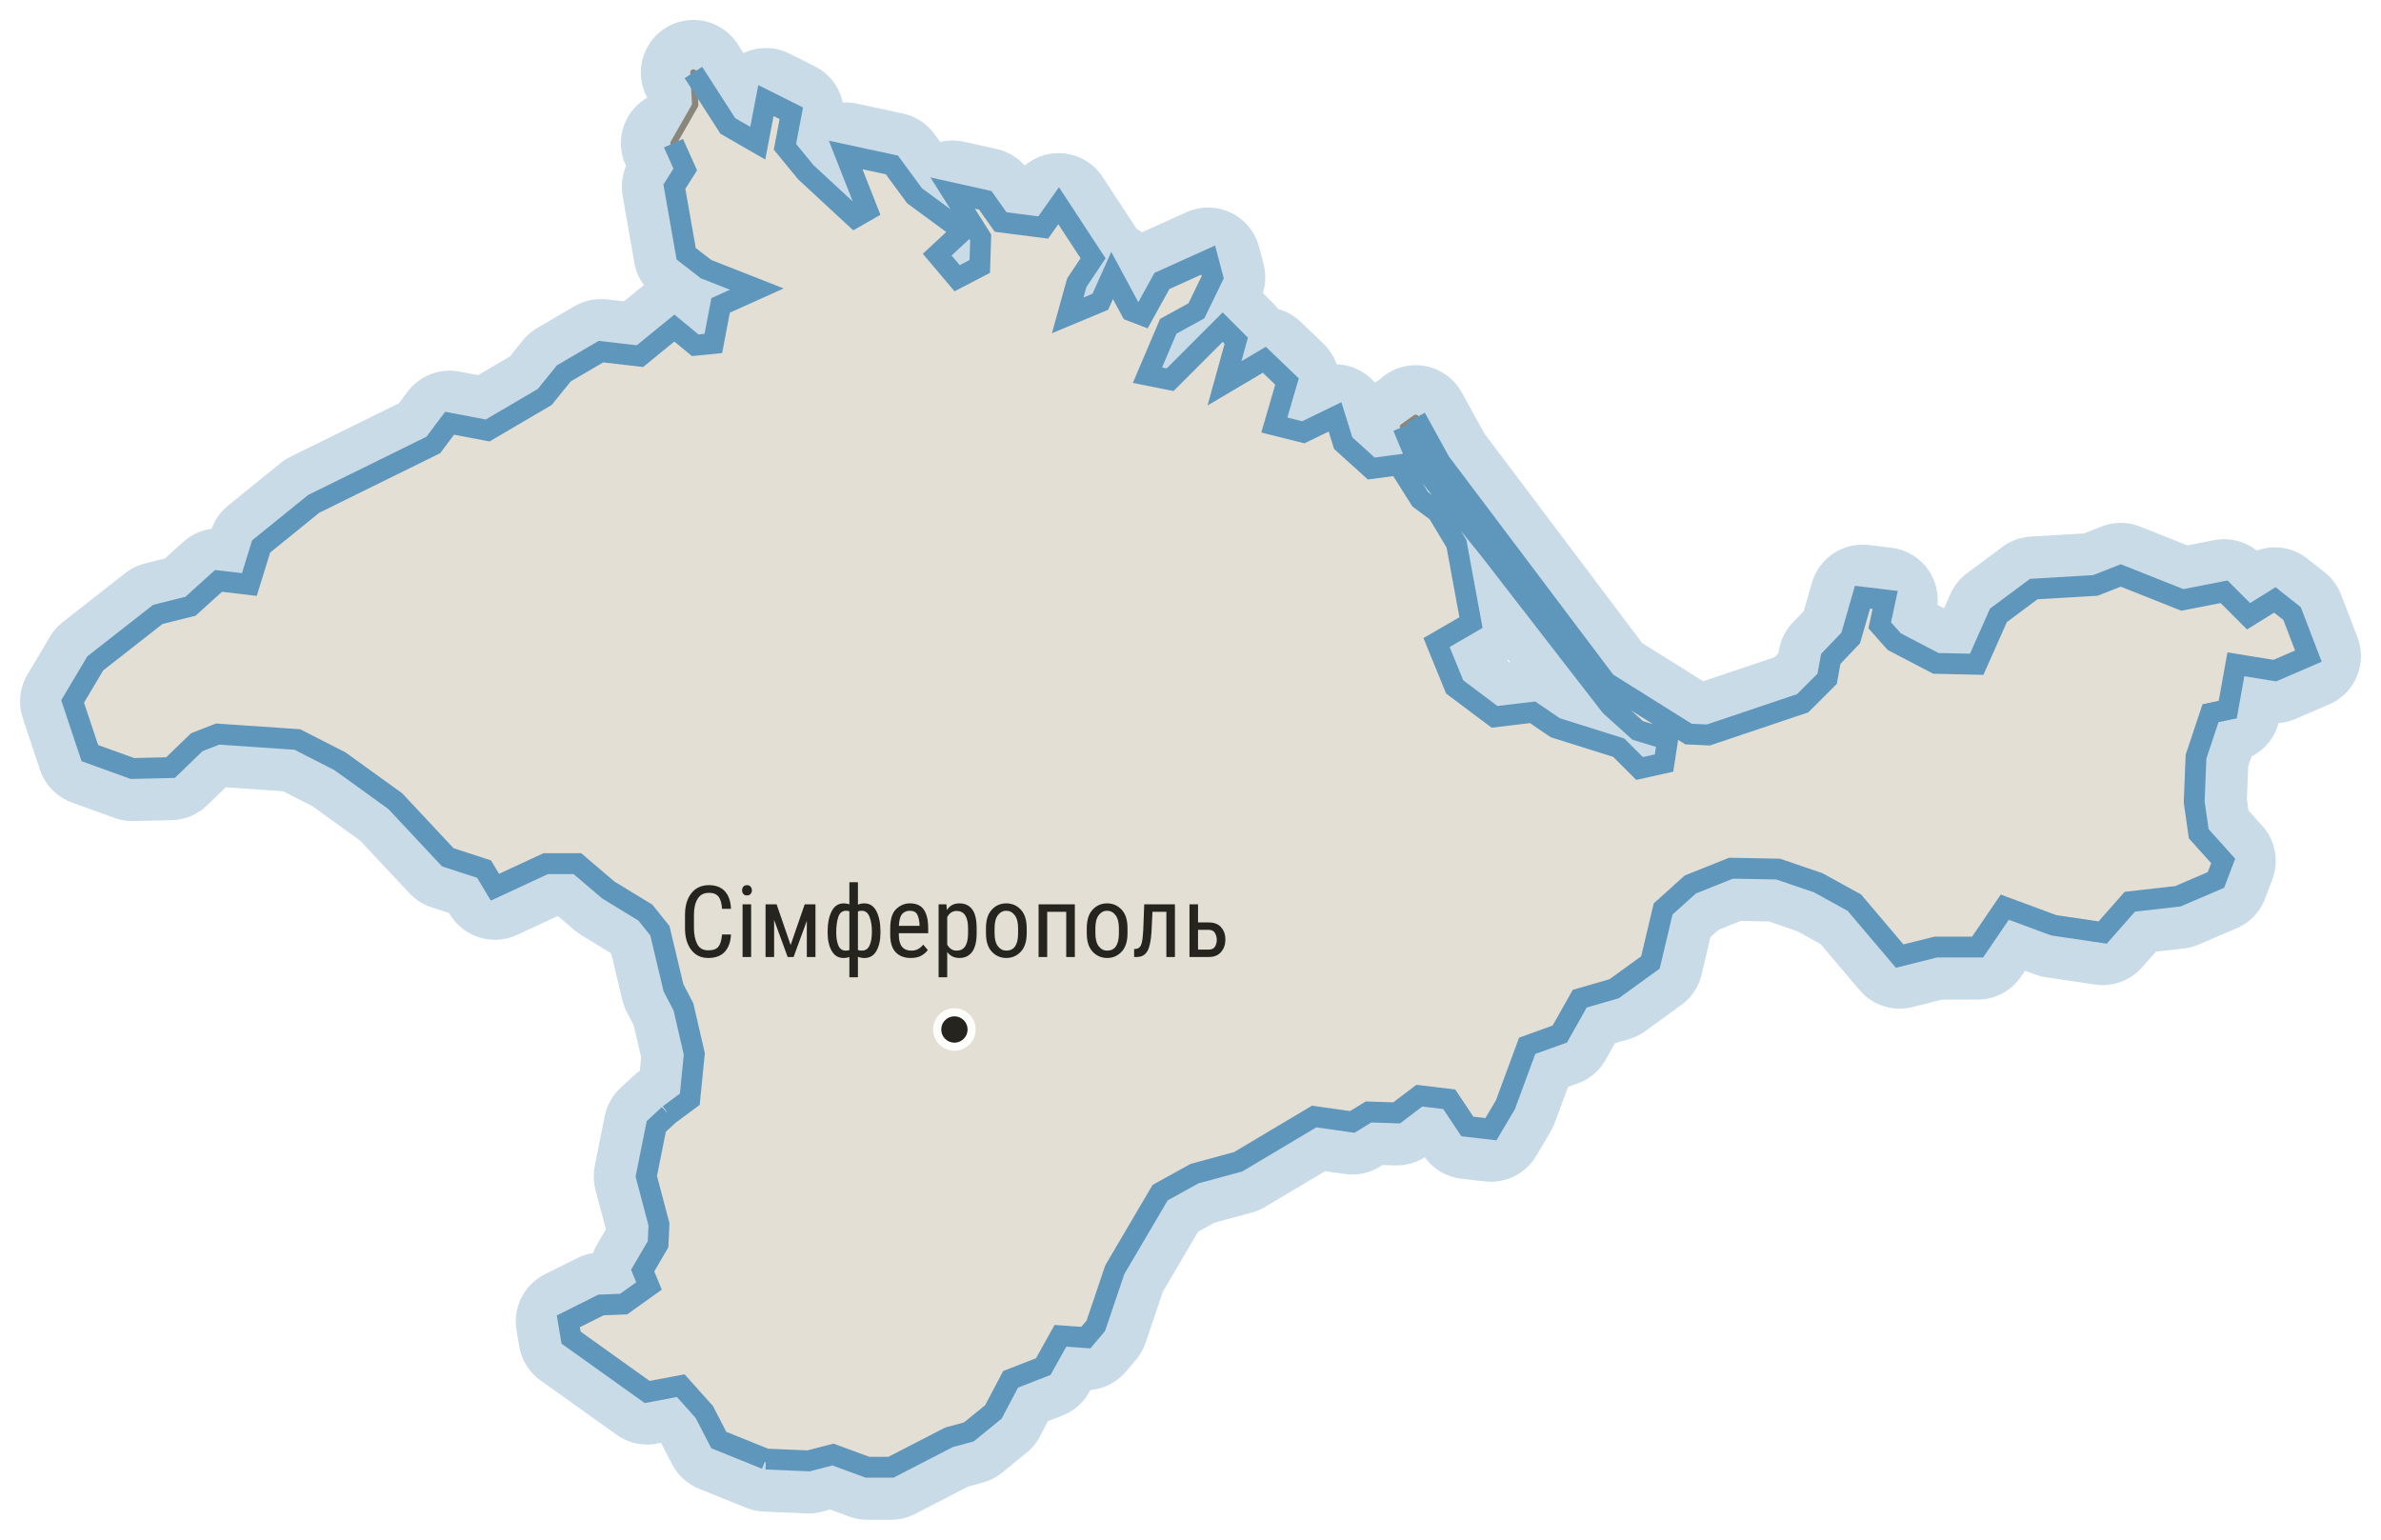
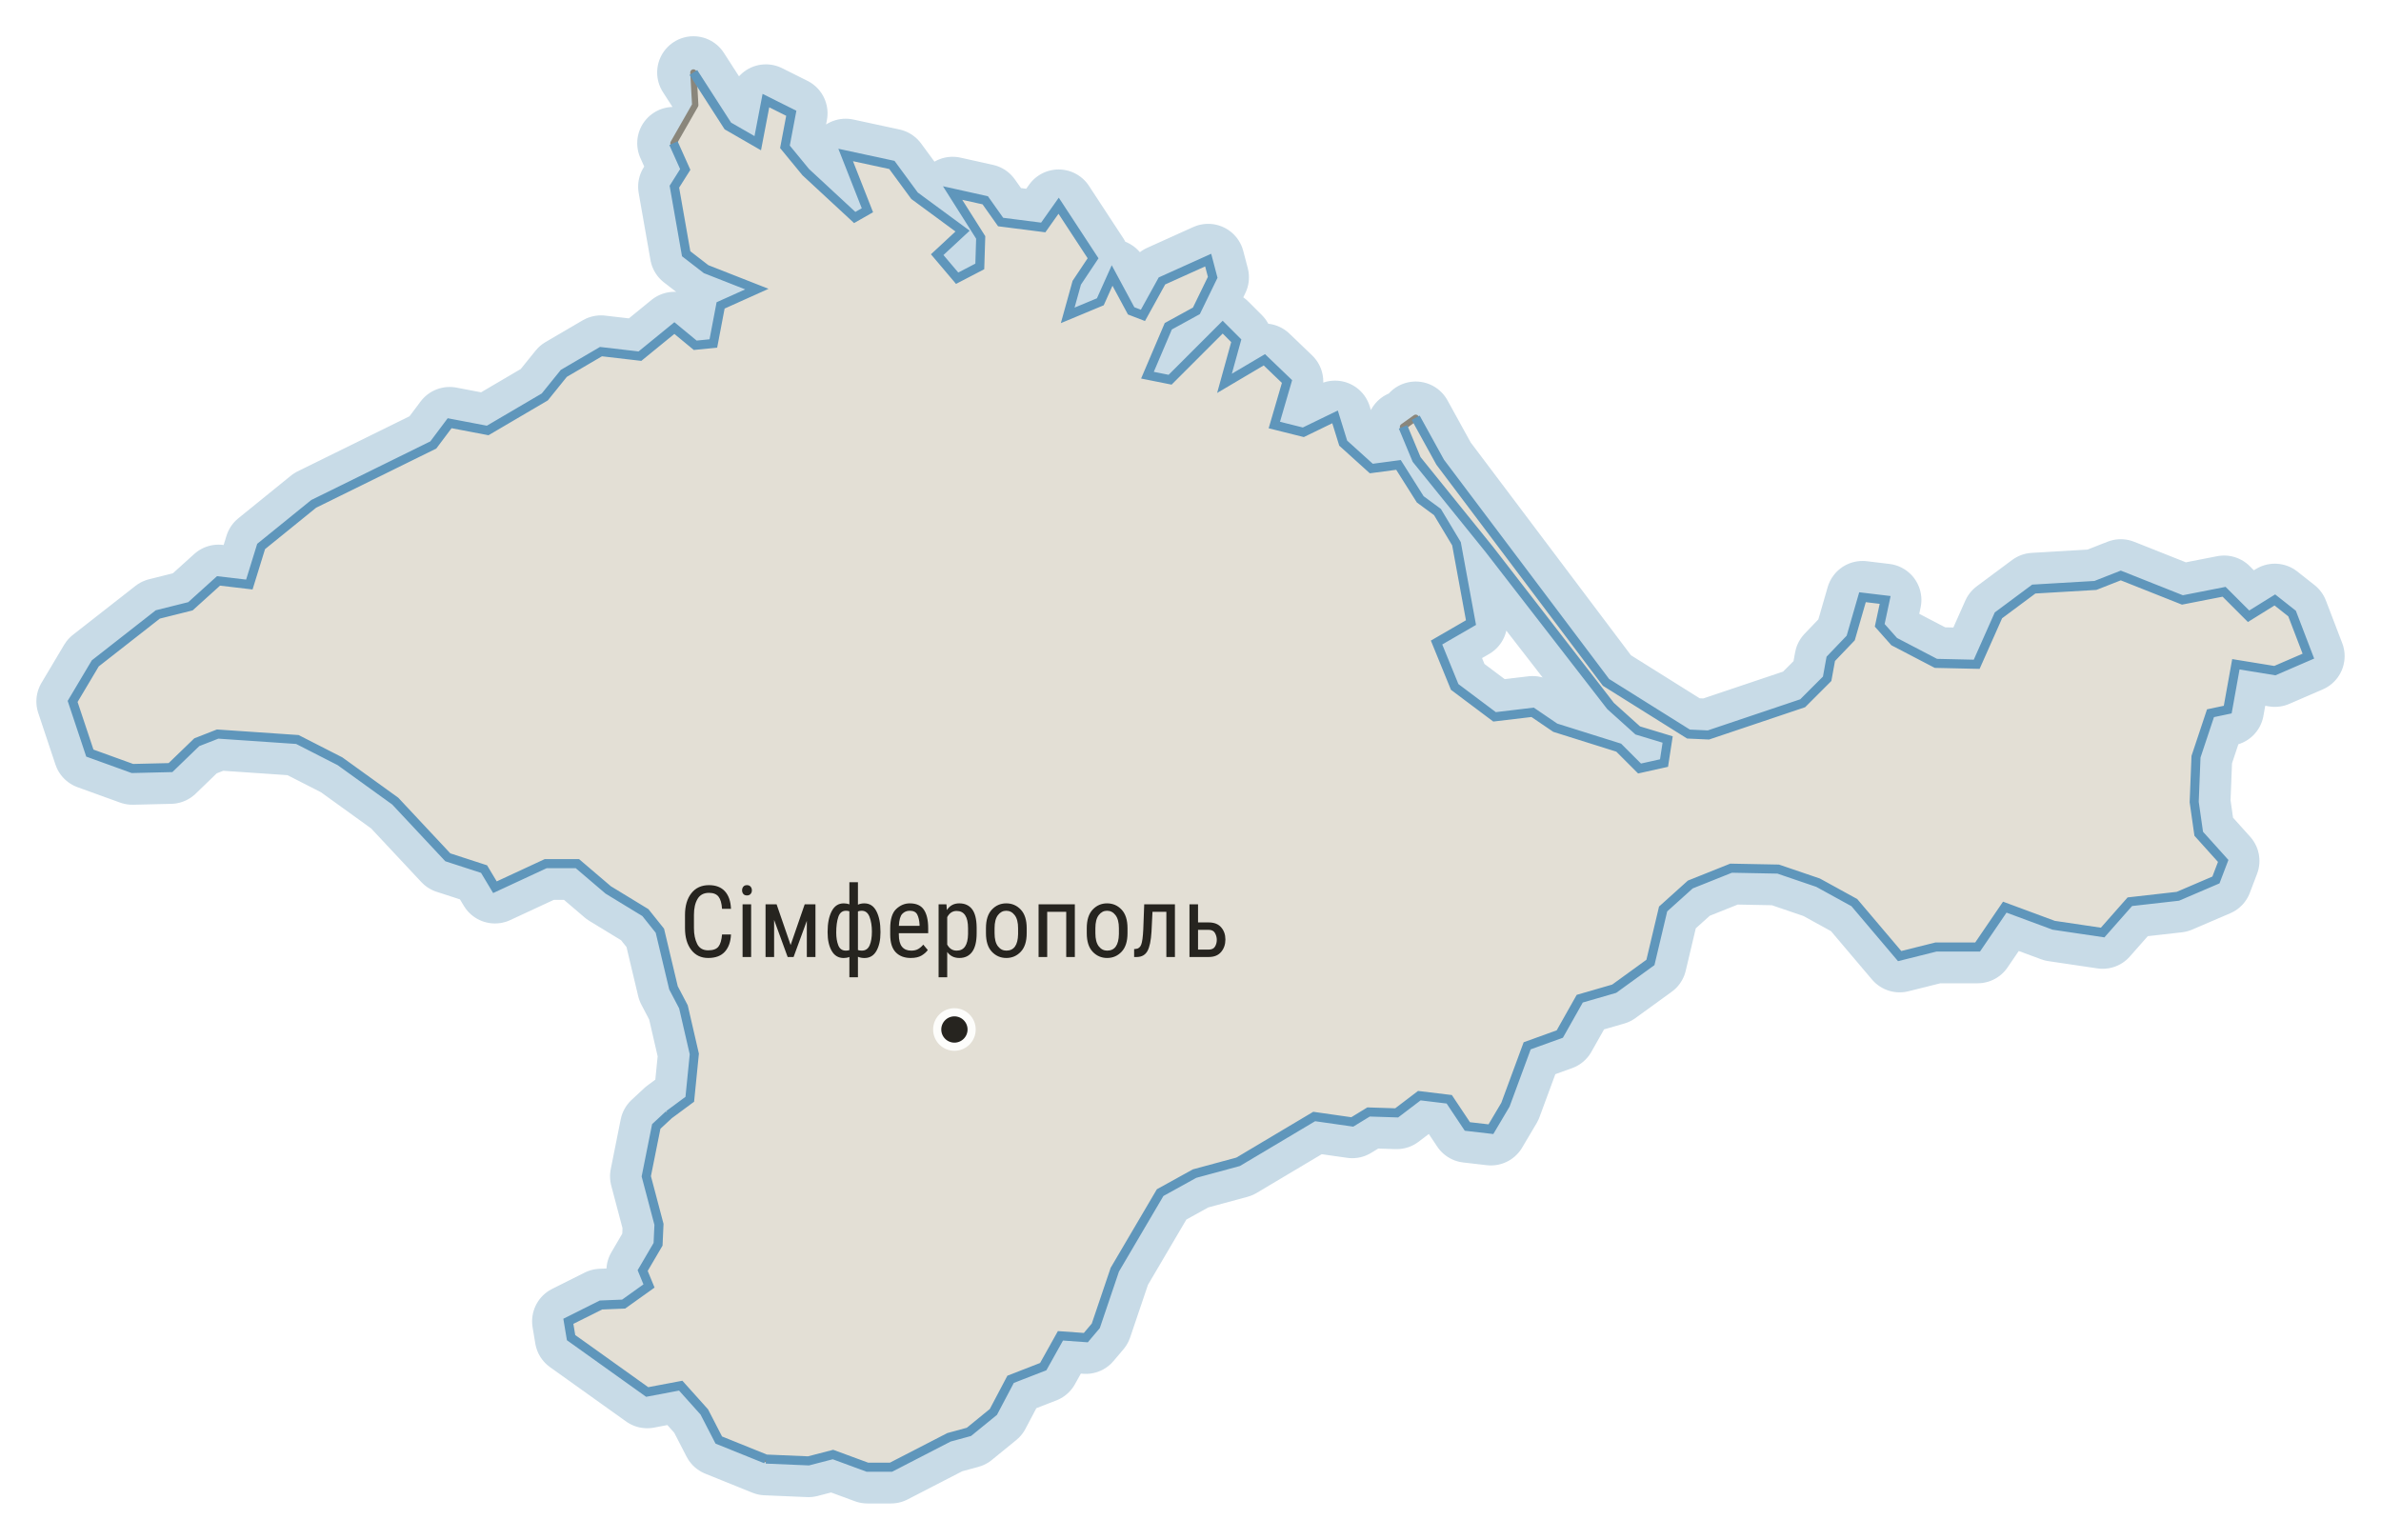
<svg xmlns="http://www.w3.org/2000/svg" class="ukr-map ukr-one w-on" data-key="UA-43" viewBox="5740 5095 2627 1699" width="420.3" height="271.8" role="img" aria-label="Автономна Республіка Крим">
-   <path class="ukr-coastglow" d="M6505 5175l38 59 33 19 9-47 28 14-7 37 23 28 54 50 14-8-24-61 51 11 25 34 53 39-28 26 22 26 25-13 1-32-31-49 36 8 17 24 47 6 17-24 38 58-18 27-10 36 36-15 13-29 21 39 13 5 21-38 51-23 5 19-18 37-31 17-23 54 25 5 58-58 15 15-13 47 44-26 25 24-14 48 32 8 35-17 9 29 31 28 30-4 24 38 19 14 21 35 16 87-38 22 20 49 44 33 42-5 25 17 70 22 23 23 27-6 4-26-33-10-30-27-134-173-80-99-15-36M7302 5556l27 49 183 243 91 57 22 1 104-35 27-27 4-22 22-23 13-45 25 3-6 28 16 18 46 24 45 1 24-54 39-29 68-4 28-11 68 27 46-9 27 27 29-18 19 15 18 47-37 16-43-7-9 50-19 4-16 48-2 50 5 35 27 30-8 21-42 18-53 6-30 34-54-8-54-20-30 44-46 0-40 10-50-59-40-22-44-15-52-1-45 18-30 27-14 59-40 29-38 11-22 39-36 13-24 65-16 27-26-3-20-30-33-4-25 19-31-1-18 11-42-6-84 50-48 13-38 21-50 85-21 62-11 13-28-2-19 34-36 14-19 36-27 22-22 6-64 33-26 0-38-14-27 7-47-2M6478 6325l23-17 5-50-12-52-11-21-15-63-16-20-41-25-34-29-35 0-56 26-12-20-40-13-58-62-61-44-47-24-88-6-23 9-29 28-42 1-47-17-19-57 25-42 69-54 36-9 31-28 34 4 13-42 58-47 132-65 18-24 42 8 63-37 21-26 41-24 43 5 38-31 23 19 20-2 8-42 40-18-56-22-22-17-13-74 12-19-13-29M6585 6705l-52-21-16-31-26-29-37 7-84-60-3-18 36-18 25-1 28-20-7-17 17-29 1-22-14-53 11-55 14-13" fill="none" stroke="#5f96bb" stroke-opacity=".34" stroke-width="116" stroke-linejoin="round" stroke-linecap="round" />
+   <path class="ukr-coastglow" d="M6505 5175l38 59 33 19 9-47 28 14-7 37 23 28 54 50 14-8-24-61 51 11 25 34 53 39-28 26 22 26 25-13 1-32-31-49 36 8 17 24 47 6 17-24 38 58-18 27-10 36 36-15 13-29 21 39 13 5 21-38 51-23 5 19-18 37-31 17-23 54 25 5 58-58 15 15-13 47 44-26 25 24-14 48 32 8 35-17 9 29 31 28 30-4 24 38 19 14 21 35 16 87-38 22 20 49 44 33 42-5 25 17 70 22 23 23 27-6 4-26-33-10-30-27-134-173-80-99-15-36M7302 5556l27 49 183 243 91 57 22 1 104-35 27-27 4-22 22-23 13-45 25 3-6 28 16 18 46 24 45 1 24-54 39-29 68-4 28-11 68 27 46-9 27 27 29-18 19 15 18 47-37 16-43-7-9 50-19 4-16 48-2 50 5 35 27 30-8 21-42 18-53 6-30 34-54-8-54-20-30 44-46 0-40 10-50-59-40-22-44-15-52-1-45 18-30 27-14 59-40 29-38 11-22 39-36 13-24 65-16 27-26-3-20-30-33-4-25 19-31-1-18 11-42-6-84 50-48 13-38 21-50 85-21 62-11 13-28-2-19 34-36 14-19 36-27 22-22 6-64 33-26 0-38-14-27 7-47-2M6478 6325l23-17 5-50-12-52-11-21-15-63-16-20-41-25-34-29-35 0-56 26-12-20-40-13-58-62-61-44-47-24-88-6-23 9-29 28-42 1-47-17-19-57 25-42 69-54 36-9 31-28 34 4 13-42 58-47 132-65 18-24 42 8 63-37 21-26 41-24 43 5 38-31 23 19 20-2 8-42 40-18-56-22-22-17-13-74 12-19-13-29M6585 6705l-52-21-16-31-26-29-37 7-84-60-3-18 36-18 25-1 28-20-7-17 17-29 1-22-14-53 11-55 14-13" fill="none" stroke="#5f96bb" stroke-opacity=".34" stroke-width="80" stroke-linejoin="round" stroke-linecap="round" />
  <path class="ukr-region" data-key="UA-43" pointer-events="fill" fill="#e3dfd5" stroke="#8a867b" stroke-width="7" stroke-linejoin="round" d="M6483 5253l24-42-2-36 38 59 33 19 9-47 28 14-7 37 23 28 54 50 14-8-24-61 51 11 25 34 53 39-28 26 22 26 25-13 1-32-31-49 36 8 17 24 47 6 17-24 38 58-18 27-10 36 36-15 13-29 21 39 13 5 21-38 51-23 5 19-18 37-31 17-23 54 25 5 58-58 15 15-13 47 44-26 25 24-14 48 32 8 35-17 9 29 31 28 30-4 24 38 19 14 21 35 16 87-38 22 20 49 44 33 42-5 25 17 70 22 23 23 27-6 4-26-33-10-30-27-134-173-80-99-15-36 14-10 27 49 183 243 91 57 22 1 104-35 27-27 4-22 22-23 13-45 25 3-6 28 16 18 46 24 45 1 24-54 39-29 68-4 28-11 68 27 46-9 27 27 29-18 19 15 18 47-37 16-43-7-9 50-19 4-16 48-2 50 5 35 27 30-8 21-42 18-53 6-30 34-54-8-54-20-30 44-46 0-40 10-50-59-40-22-44-15-52-1-45 18-30 27-14 59-40 29-38 11-22 39-36 13-24 65-16 27-26-3-20-30-33-4-25 19-31-1-18 11-42-6-84 50-48 13-38 21-50 85-21 62-11 13-28-2-19 34-36 14-19 36-27 22-22 6-64 33-26 0-38-14-27 7-47-2-52-21-16-31-26-29-37 7-84-60-3-18 36-18 25-1 28-20-7-17 17-29 1-22-14-53 11-55 14-13 23-17 5-50-12-52-11-21-15-63-16-20-41-25-34-29-35 0-56 26-12-20-40-13-58-62-61-44-47-24-88-6-23 9-29 28-42 1-47-17-19-57 25-42 69-54 36-9 31-28 34 4 13-42 58-47 132-65 18-24 42 8 63-37 21-26 41-24 43 5 38-31 23 19 20-2 8-42 40-18-56-22-22-17-13-74 12-19-13-29Z" />
-   <path class="ukr-coast" d="M6505 5175l38 59 33 19 9-47 28 14-7 37 23 28 54 50 14-8-24-61 51 11 25 34 53 39-28 26 22 26 25-13 1-32-31-49 36 8 17 24 47 6 17-24 38 58-18 27-10 36 36-15 13-29 21 39 13 5 21-38 51-23 5 19-18 37-31 17-23 54 25 5 58-58 15 15-13 47 44-26 25 24-14 48 32 8 35-17 9 29 31 28 30-4 24 38 19 14 21 35 16 87-38 22 20 49 44 33 42-5 25 17 70 22 23 23 27-6 4-26-33-10-30-27-134-173-80-99-15-36M7302 5556l27 49 183 243 91 57 22 1 104-35 27-27 4-22 22-23 13-45 25 3-6 28 16 18 46 24 45 1 24-54 39-29 68-4 28-11 68 27 46-9 27 27 29-18 19 15 18 47-37 16-43-7-9 50-19 4-16 48-2 50 5 35 27 30-8 21-42 18-53 6-30 34-54-8-54-20-30 44-46 0-40 10-50-59-40-22-44-15-52-1-45 18-30 27-14 59-40 29-38 11-22 39-36 13-24 65-16 27-26-3-20-30-33-4-25 19-31-1-18 11-42-6-84 50-48 13-38 21-50 85-21 62-11 13-28-2-19 34-36 14-19 36-27 22-22 6-64 33-26 0-38-14-27 7-47-2M6478 6325l23-17 5-50-12-52-11-21-15-63-16-20-41-25-34-29-35 0-56 26-12-20-40-13-58-62-61-44-47-24-88-6-23 9-29 28-42 1-47-17-19-57 25-42 69-54 36-9 31-28 34 4 13-42 58-47 132-65 18-24 42 8 63-37 21-26 41-24 43 5 38-31 23 19 20-2 8-42 40-18-56-22-22-17-13-74 12-19-13-29M6585 6705l-52-21-16-31-26-29-37 7-84-60-3-18 36-18 25-1 28-20-7-17 17-29 1-22-14-53 11-55 14-13" fill="none" stroke="#5f96bb" stroke-width="23" />
+   <path class="ukr-coast" d="M6505 5175l38 59 33 19 9-47 28 14-7 37 23 28 54 50 14-8-24-61 51 11 25 34 53 39-28 26 22 26 25-13 1-32-31-49 36 8 17 24 47 6 17-24 38 58-18 27-10 36 36-15 13-29 21 39 13 5 21-38 51-23 5 19-18 37-31 17-23 54 25 5 58-58 15 15-13 47 44-26 25 24-14 48 32 8 35-17 9 29 31 28 30-4 24 38 19 14 21 35 16 87-38 22 20 49 44 33 42-5 25 17 70 22 23 23 27-6 4-26-33-10-30-27-134-173-80-99-15-36M7302 5556l27 49 183 243 91 57 22 1 104-35 27-27 4-22 22-23 13-45 25 3-6 28 16 18 46 24 45 1 24-54 39-29 68-4 28-11 68 27 46-9 27 27 29-18 19 15 18 47-37 16-43-7-9 50-19 4-16 48-2 50 5 35 27 30-8 21-42 18-53 6-30 34-54-8-54-20-30 44-46 0-40 10-50-59-40-22-44-15-52-1-45 18-30 27-14 59-40 29-38 11-22 39-36 13-24 65-16 27-26-3-20-30-33-4-25 19-31-1-18 11-42-6-84 50-48 13-38 21-50 85-21 62-11 13-28-2-19 34-36 14-19 36-27 22-22 6-64 33-26 0-38-14-27 7-47-2M6478 6325l23-17 5-50-12-52-11-21-15-63-16-20-41-25-34-29-35 0-56 26-12-20-40-13-58-62-61-44-47-24-88-6-23 9-29 28-42 1-47-17-19-57 25-42 69-54 36-9 31-28 34 4 13-42 58-47 132-65 18-24 42 8 63-37 21-26 41-24 43 5 38-31 23 19 20-2 8-42 40-18-56-22-22-17-13-74 12-19-13-29M6585 6705l-52-21-16-31-26-29-37 7-84-60-3-18 36-18 25-1 28-20-7-17 17-29 1-22-14-53 11-55 14-13" fill="none" stroke="#5f96bb" stroke-width="10" />
  <g class="ukr-label">
    <circle class="ukr-dot" cx="6793" cy="6231" r="19" fill="#26241f" stroke="#fdfdfb" stroke-width="9" />
    <text class="ukr-city" x="6793" y="6151" text-anchor="middle" font-family="&quot;Ubuntu Condensed&quot;,&quot;Roboto Condensed&quot;,&quot;Arial Narrow&quot;,&quot;Liberation Sans Narrow&quot;,system-ui,sans-serif" font-size="110" fill="#26241f">Сімферополь</text>
  </g>
</svg>
